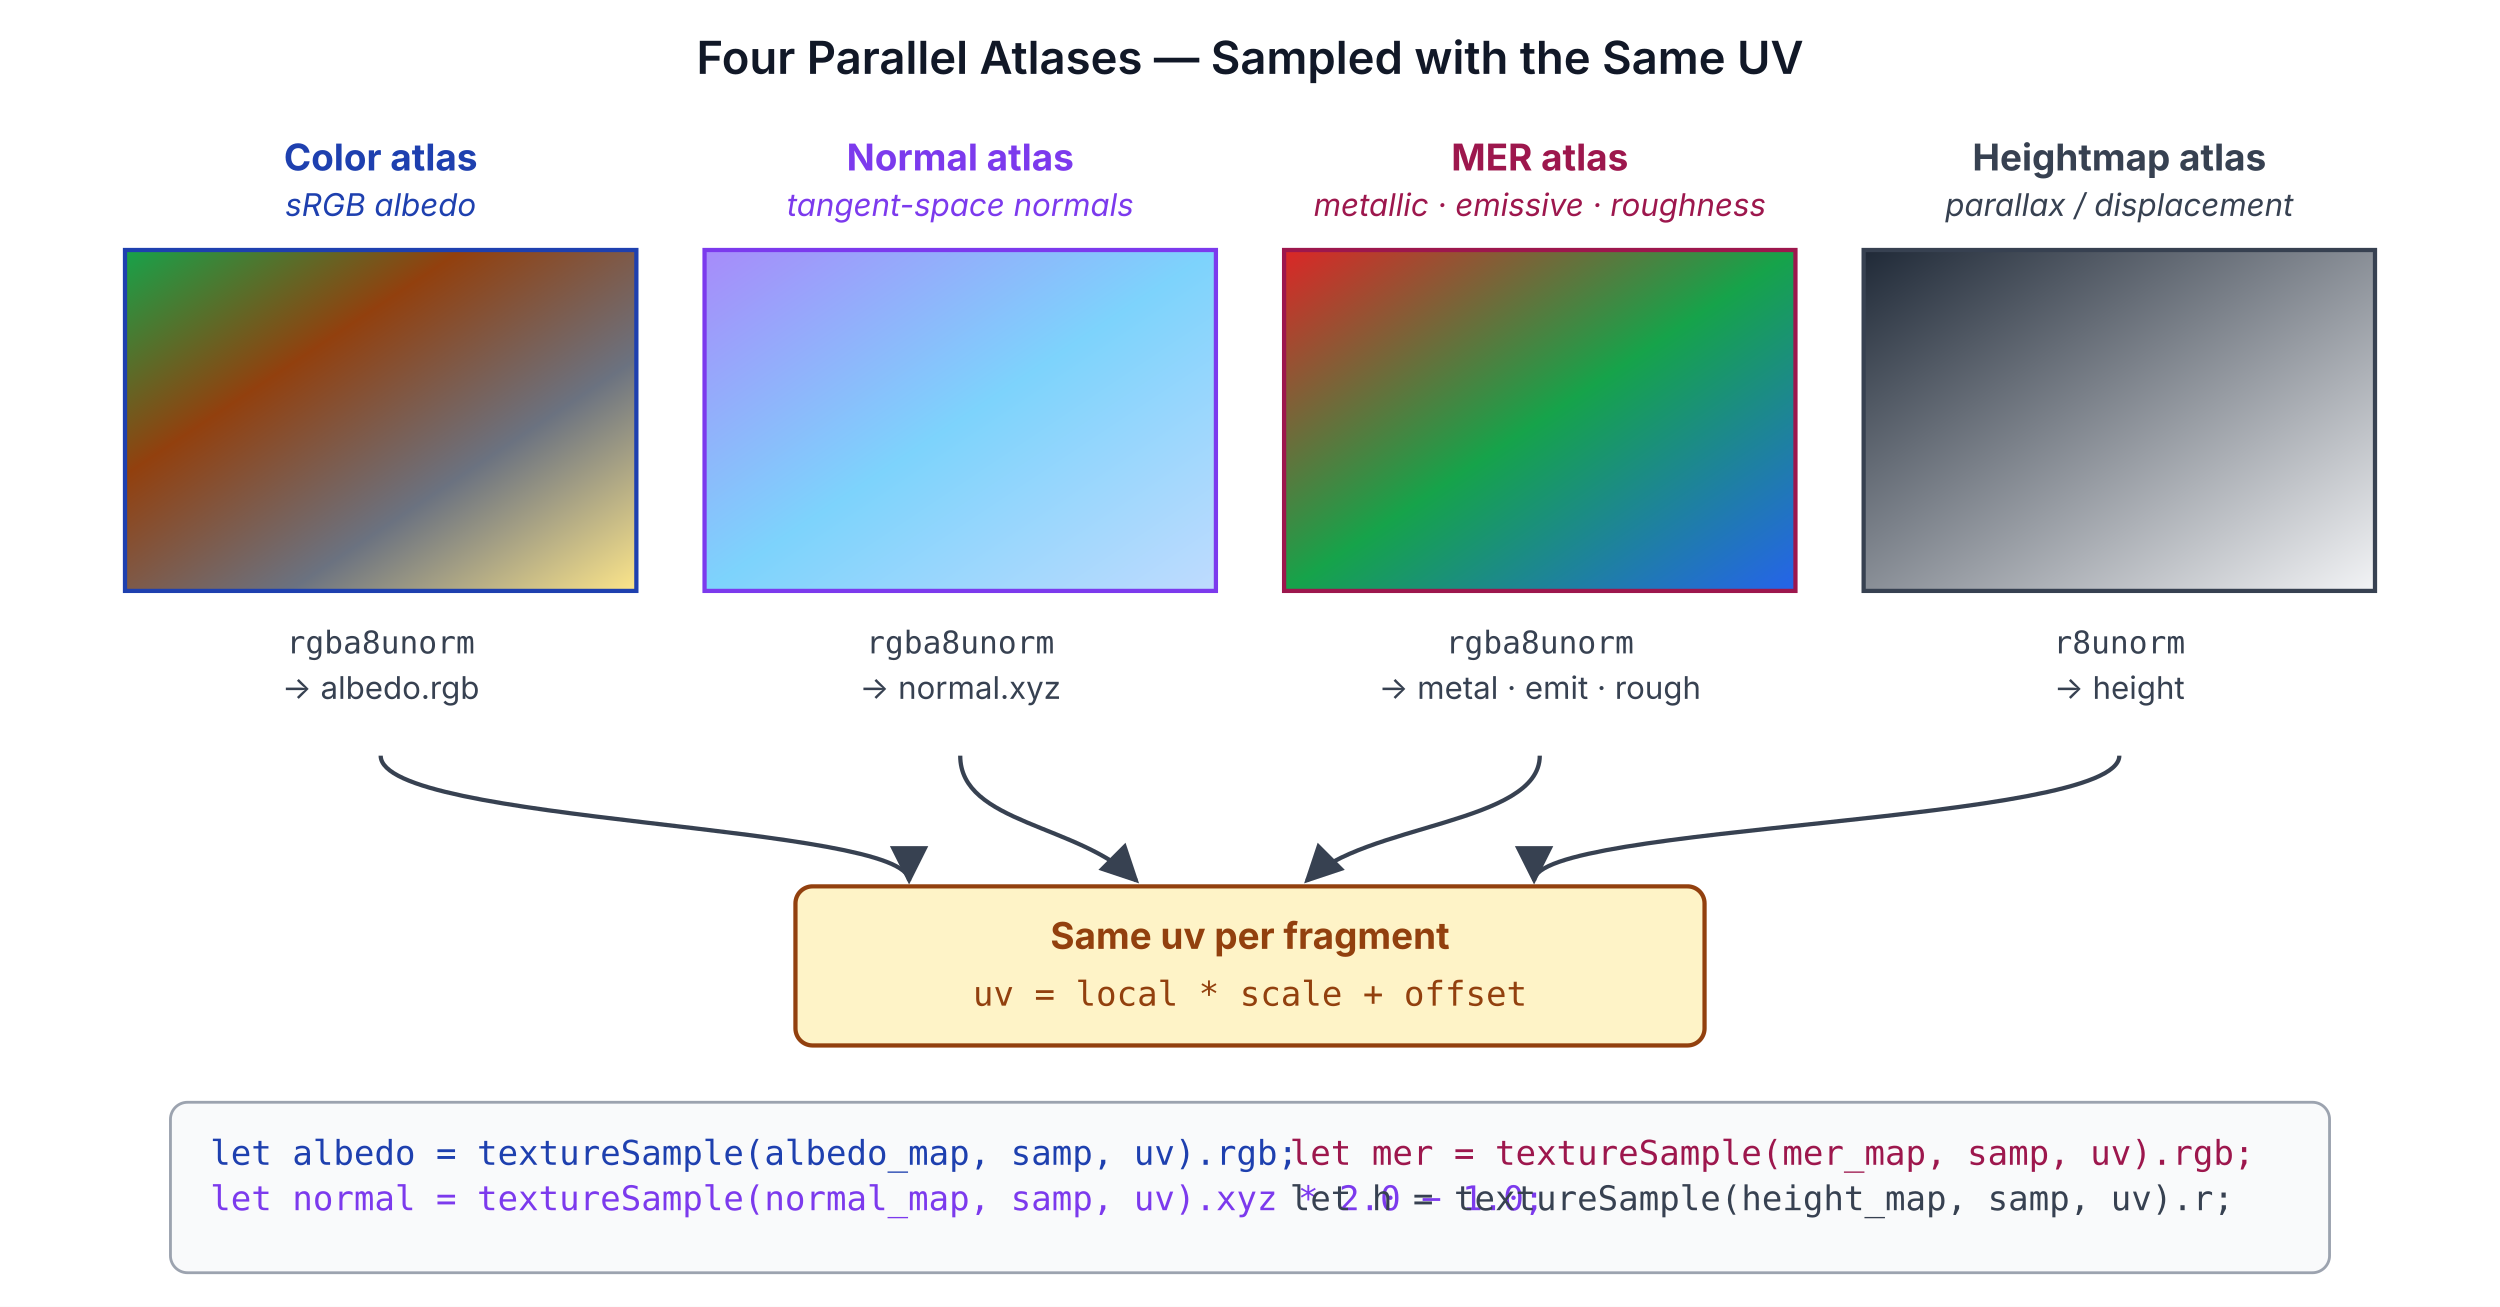
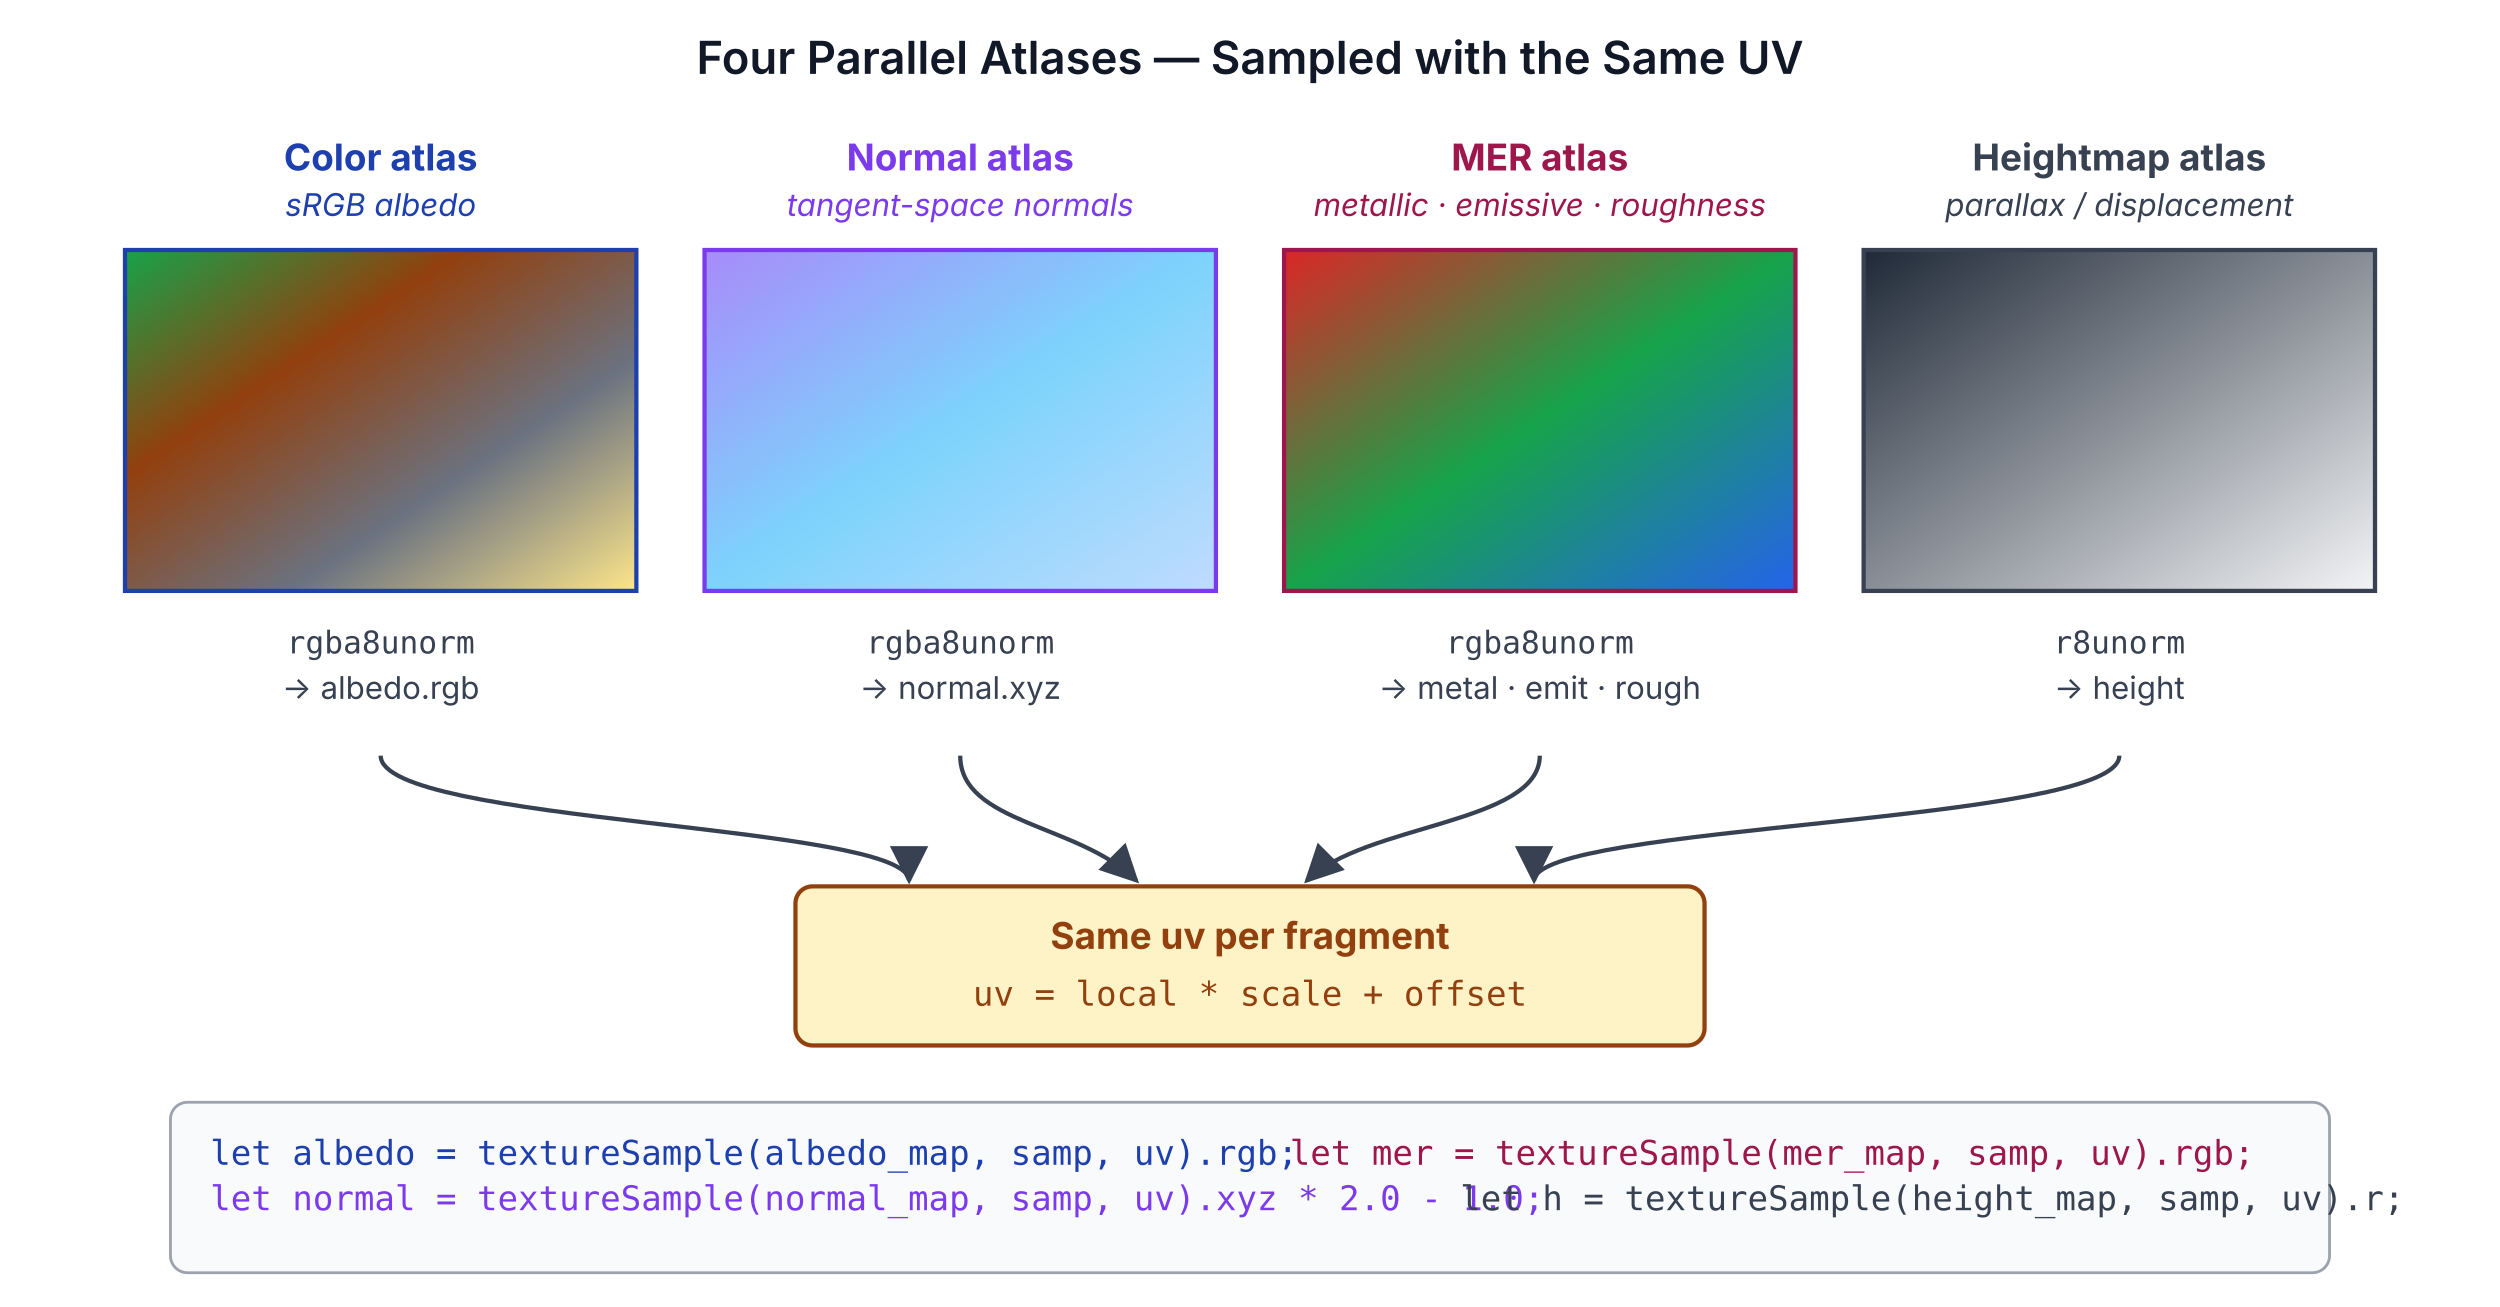
<svg xmlns="http://www.w3.org/2000/svg" viewBox="0 0 880 460" font-family="system-ui, -apple-system, sans-serif" font-size="13">
  <rect width="880" height="460" fill="#ffffff" />
  <text x="440" y="26" text-anchor="middle" font-size="16" font-weight="600" fill="#111827">Four Parallel Atlases — Sampled with the Same UV</text>
  <defs>
    <marker id="acArr" viewBox="0 0 10 10" refX="9" refY="5" markerWidth="9" markerHeight="9" orient="auto-start-reverse">
      <path d="M0,0 L10,5 L0,10 z" fill="#374151" />
    </marker>
    <linearGradient id="acColor" x1="0" y1="0" x2="1" y2="1">
      <stop offset="0%" stop-color="#16a34a" />
      <stop offset="33%" stop-color="#92400e" />
      <stop offset="66%" stop-color="#6b7280" />
      <stop offset="100%" stop-color="#fde68a" />
    </linearGradient>
    <linearGradient id="acNormal" x1="0" y1="0" x2="1" y2="1">
      <stop offset="0%" stop-color="#a78bfa" />
      <stop offset="50%" stop-color="#7dd3fc" />
      <stop offset="100%" stop-color="#bfdbfe" />
    </linearGradient>
    <linearGradient id="acMer" x1="0" y1="0" x2="1" y2="1">
      <stop offset="0%" stop-color="#dc2626" />
      <stop offset="50%" stop-color="#16a34a" />
      <stop offset="100%" stop-color="#2563eb" />
    </linearGradient>
    <linearGradient id="acHeight" x1="0" y1="0" x2="1" y2="1">
      <stop offset="0%" stop-color="#1f2937" />
      <stop offset="100%" stop-color="#f3f4f6" />
    </linearGradient>
  </defs>
  <g transform="translate(44, 60)">
    <text x="90" y="0" text-anchor="middle" font-weight="700" fill="#1e40af">Color atlas</text>
    <text x="90" y="16" text-anchor="middle" font-size="11" font-style="italic" fill="#1e40af">sRGB albedo</text>
    <rect x="0" y="28" width="180" height="120" fill="url(#acColor)" stroke="#1e40af" stroke-width="1.5" />
    <text x="90" y="170" text-anchor="middle" font-size="11" font-family="ui-monospace, Consolas, monospace" fill="#374151">rgba8unorm</text>
    <text x="90" y="186" text-anchor="middle" font-size="11" fill="#374151">→ albedo.rgb</text>
  </g>
  <g transform="translate(248, 60)">
    <text x="90" y="0" text-anchor="middle" font-weight="700" fill="#7c3aed">Normal atlas</text>
    <text x="90" y="16" text-anchor="middle" font-size="11" font-style="italic" fill="#7c3aed">tangent-space normals</text>
    <rect x="0" y="28" width="180" height="120" fill="url(#acNormal)" stroke="#7c3aed" stroke-width="1.5" />
    <text x="90" y="170" text-anchor="middle" font-size="11" font-family="ui-monospace, Consolas, monospace" fill="#374151">rgba8unorm</text>
    <text x="90" y="186" text-anchor="middle" font-size="11" fill="#374151">→ normal.xyz</text>
  </g>
  <g transform="translate(452, 60)">
    <text x="90" y="0" text-anchor="middle" font-weight="700" fill="#9d174d">MER atlas</text>
    <text x="90" y="16" text-anchor="middle" font-size="11" font-style="italic" fill="#9d174d">metallic · emissive · roughness</text>
    <rect x="0" y="28" width="180" height="120" fill="url(#acMer)" stroke="#9d174d" stroke-width="1.5" />
    <text x="90" y="170" text-anchor="middle" font-size="11" font-family="ui-monospace, Consolas, monospace" fill="#374151">rgba8unorm</text>
    <text x="90" y="186" text-anchor="middle" font-size="11" fill="#374151">→ metal · emit · rough</text>
  </g>
  <g transform="translate(656, 60)">
    <text x="90" y="0" text-anchor="middle" font-weight="700" fill="#374151">Heightmap atlas</text>
    <text x="90" y="16" text-anchor="middle" font-size="11" font-style="italic" fill="#374151">parallax / displacement</text>
    <rect x="0" y="28" width="180" height="120" fill="url(#acHeight)" stroke="#374151" stroke-width="1.5" />
    <text x="90" y="170" text-anchor="middle" font-size="11" font-family="ui-monospace, Consolas, monospace" fill="#374151">r8unorm</text>
    <text x="90" y="186" text-anchor="middle" font-size="11" fill="#374151">→ height</text>
  </g>
  <g stroke="#374151" stroke-width="1.5" fill="none">
    <path d="M 134,266 C 134,290, 320,290, 320,310" marker-end="url(#acArr)" />
    <path d="M 338,266 C 338,290, 380,290, 400,310" marker-end="url(#acArr)" />
    <path d="M 542,266 C 542,290, 480,290, 460,310" marker-end="url(#acArr)" />
    <path d="M 746,266 C 746,290, 540,290, 540,310" marker-end="url(#acArr)" />
  </g>
  <g transform="translate(280, 312)">
    <rect width="320" height="56" fill="#fef3c7" stroke="#92400e" stroke-width="1.5" rx="6" />
    <text x="160" y="22" text-anchor="middle" font-weight="700" fill="#92400e">Same uv per fragment</text>
    <text x="160" y="42" text-anchor="middle" font-family="ui-monospace, Consolas, monospace" font-size="12" fill="#92400e">uv = local * scale + offset</text>
  </g>
  <g transform="translate(60, 388)">
    <rect width="760" height="60" fill="#f9fafb" stroke="#9ca3af" stroke-width="1" rx="6" />
    <g font-family="ui-monospace, Consolas, monospace" font-size="12" transform="translate(14, 0)">
      <text x="0" y="22">
        <tspan fill="#1e40af">let albedo = textureSample(albedo_map, samp, uv).rgb;</tspan>
      </text>
      <text x="0" y="38">
-         <tspan fill="#7c3aed">let normal = textureSample(normal_map, samp, uv).xyz * 2.0 − 1.0;</tspan>
+         <tspan fill="#7c3aed">let normal = textureSample(normal_map, samp, uv).xyz * 2.0 - 1.0;</tspan>
      </text>
      <text x="380" y="22">
        <tspan fill="#9d174d">let mer = textureSample(mer_map, samp, uv).rgb;</tspan>
      </text>
-       <text x="380" y="38">
+       <text x="440" y="38">
        <tspan fill="#374151">let h = textureSample(height_map, samp, uv).r;</tspan>
      </text>
    </g>
  </g>
</svg>
